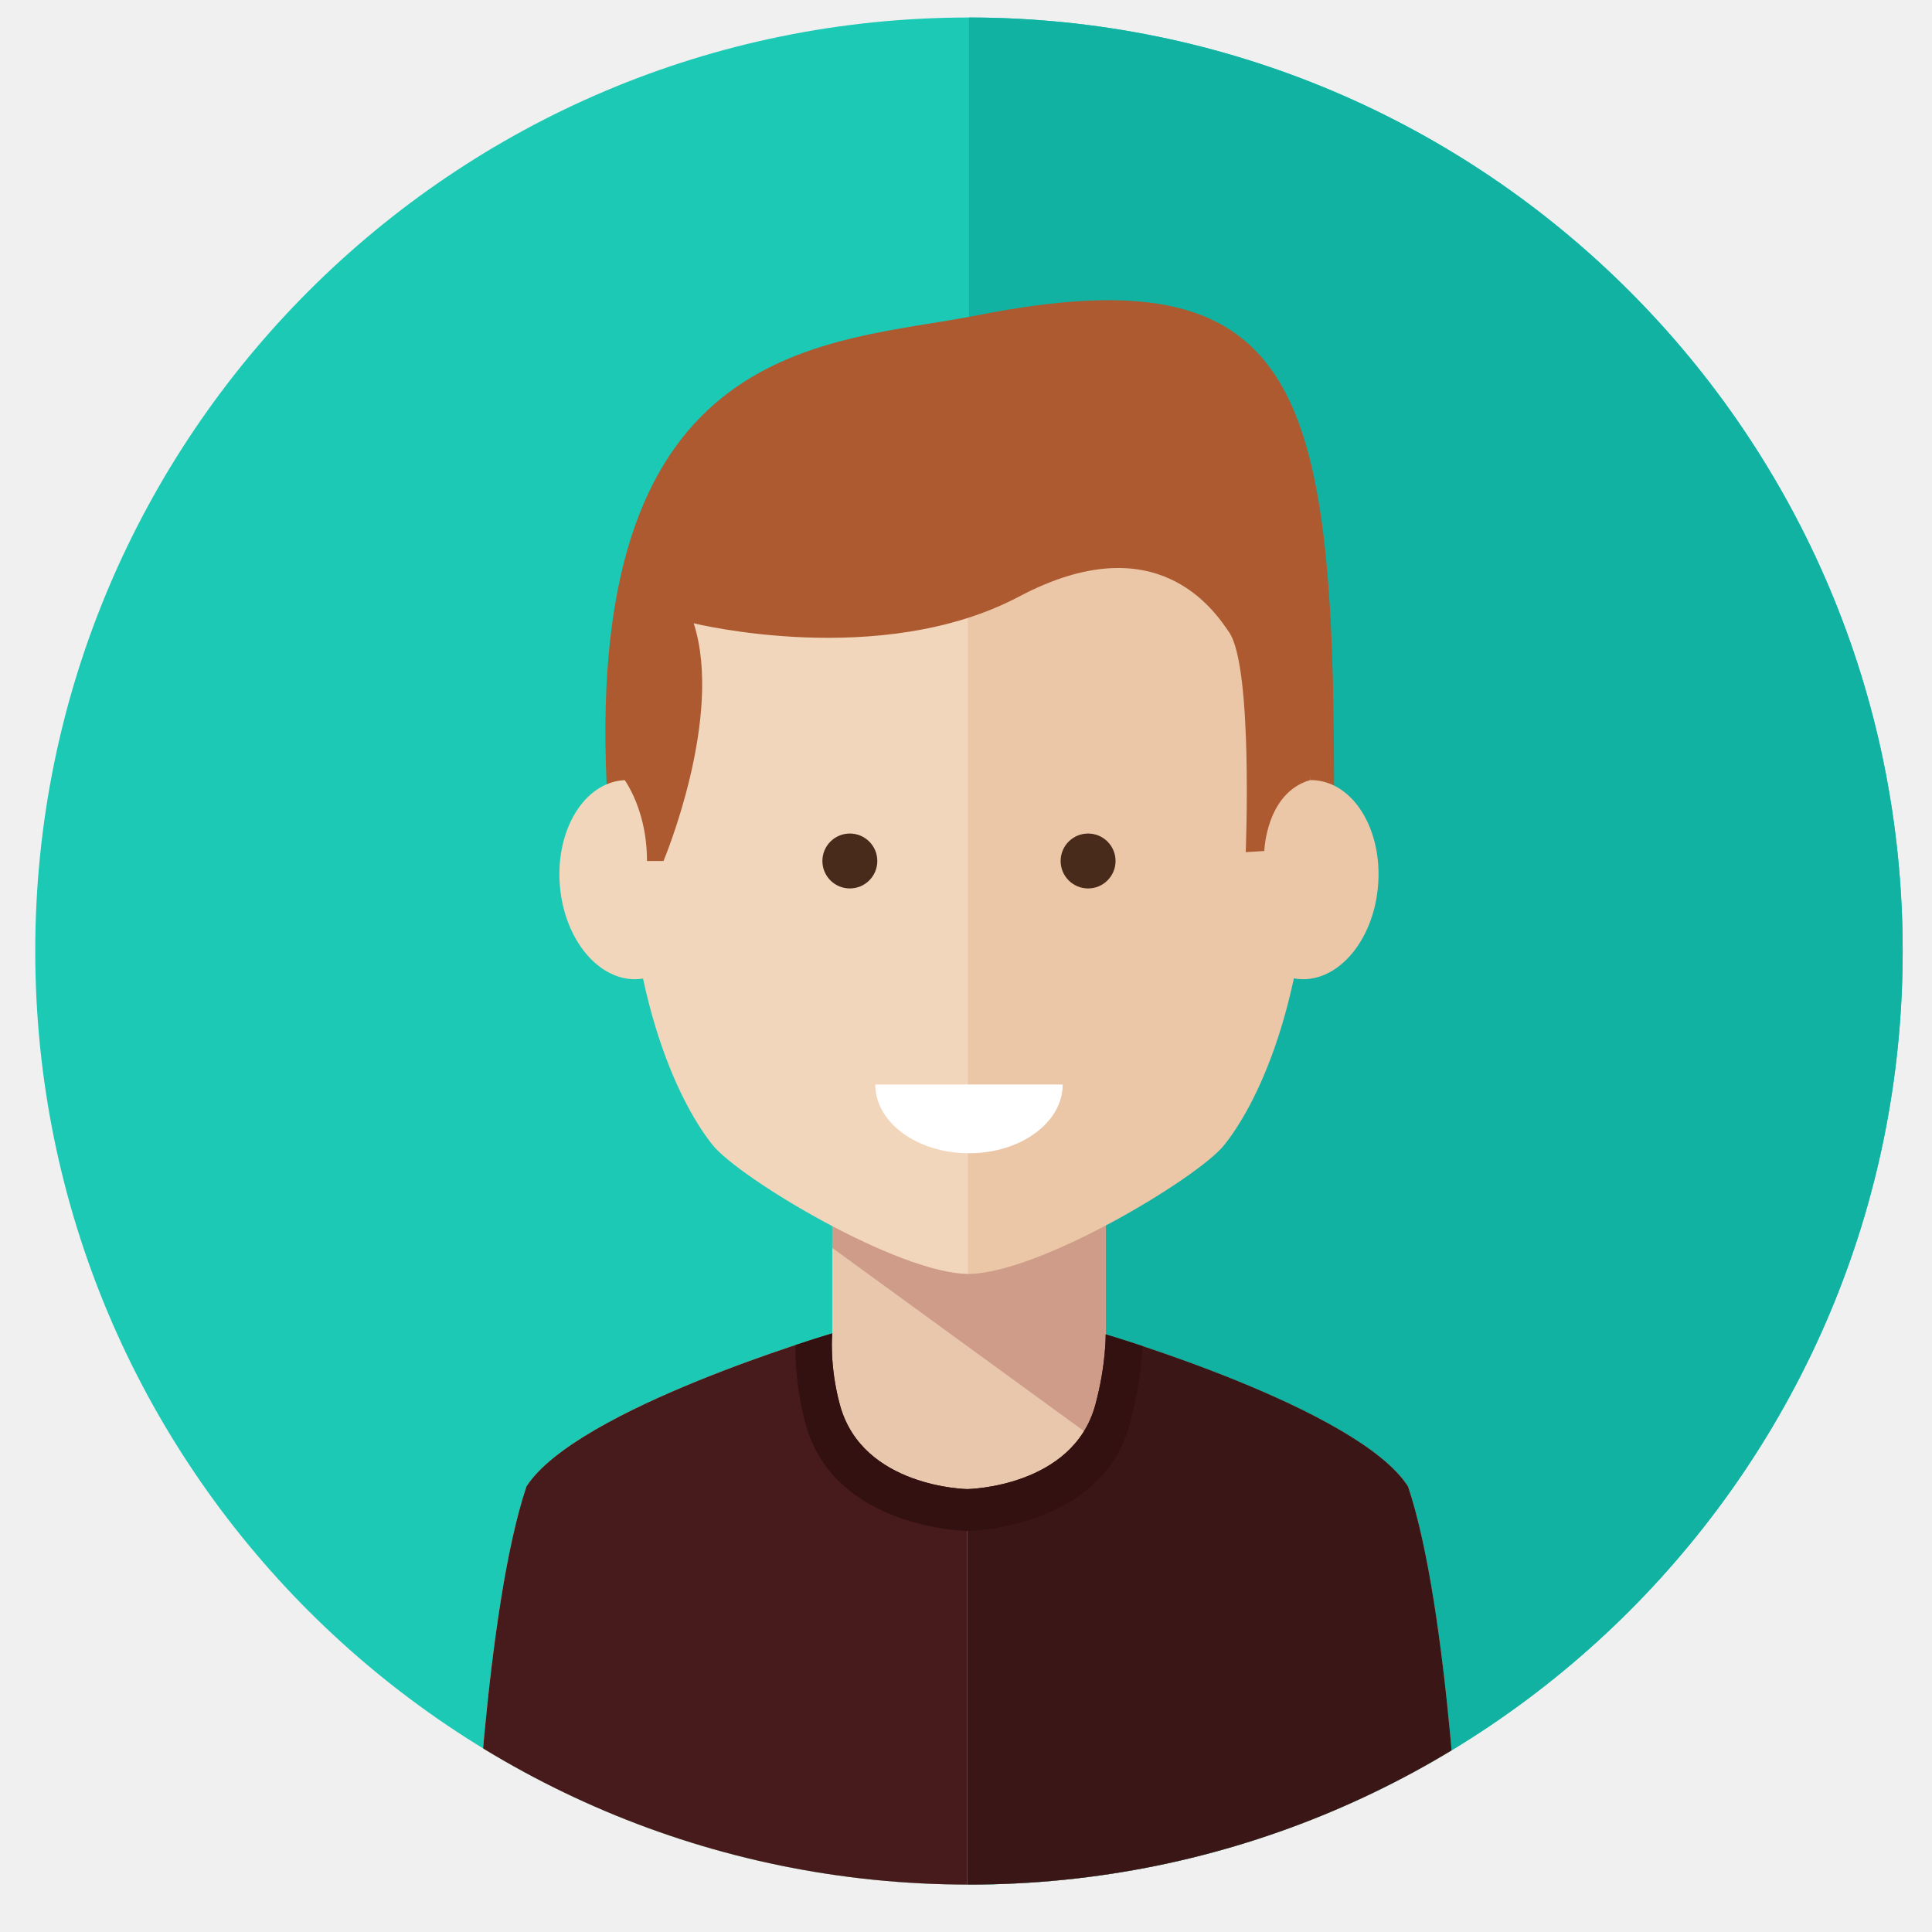
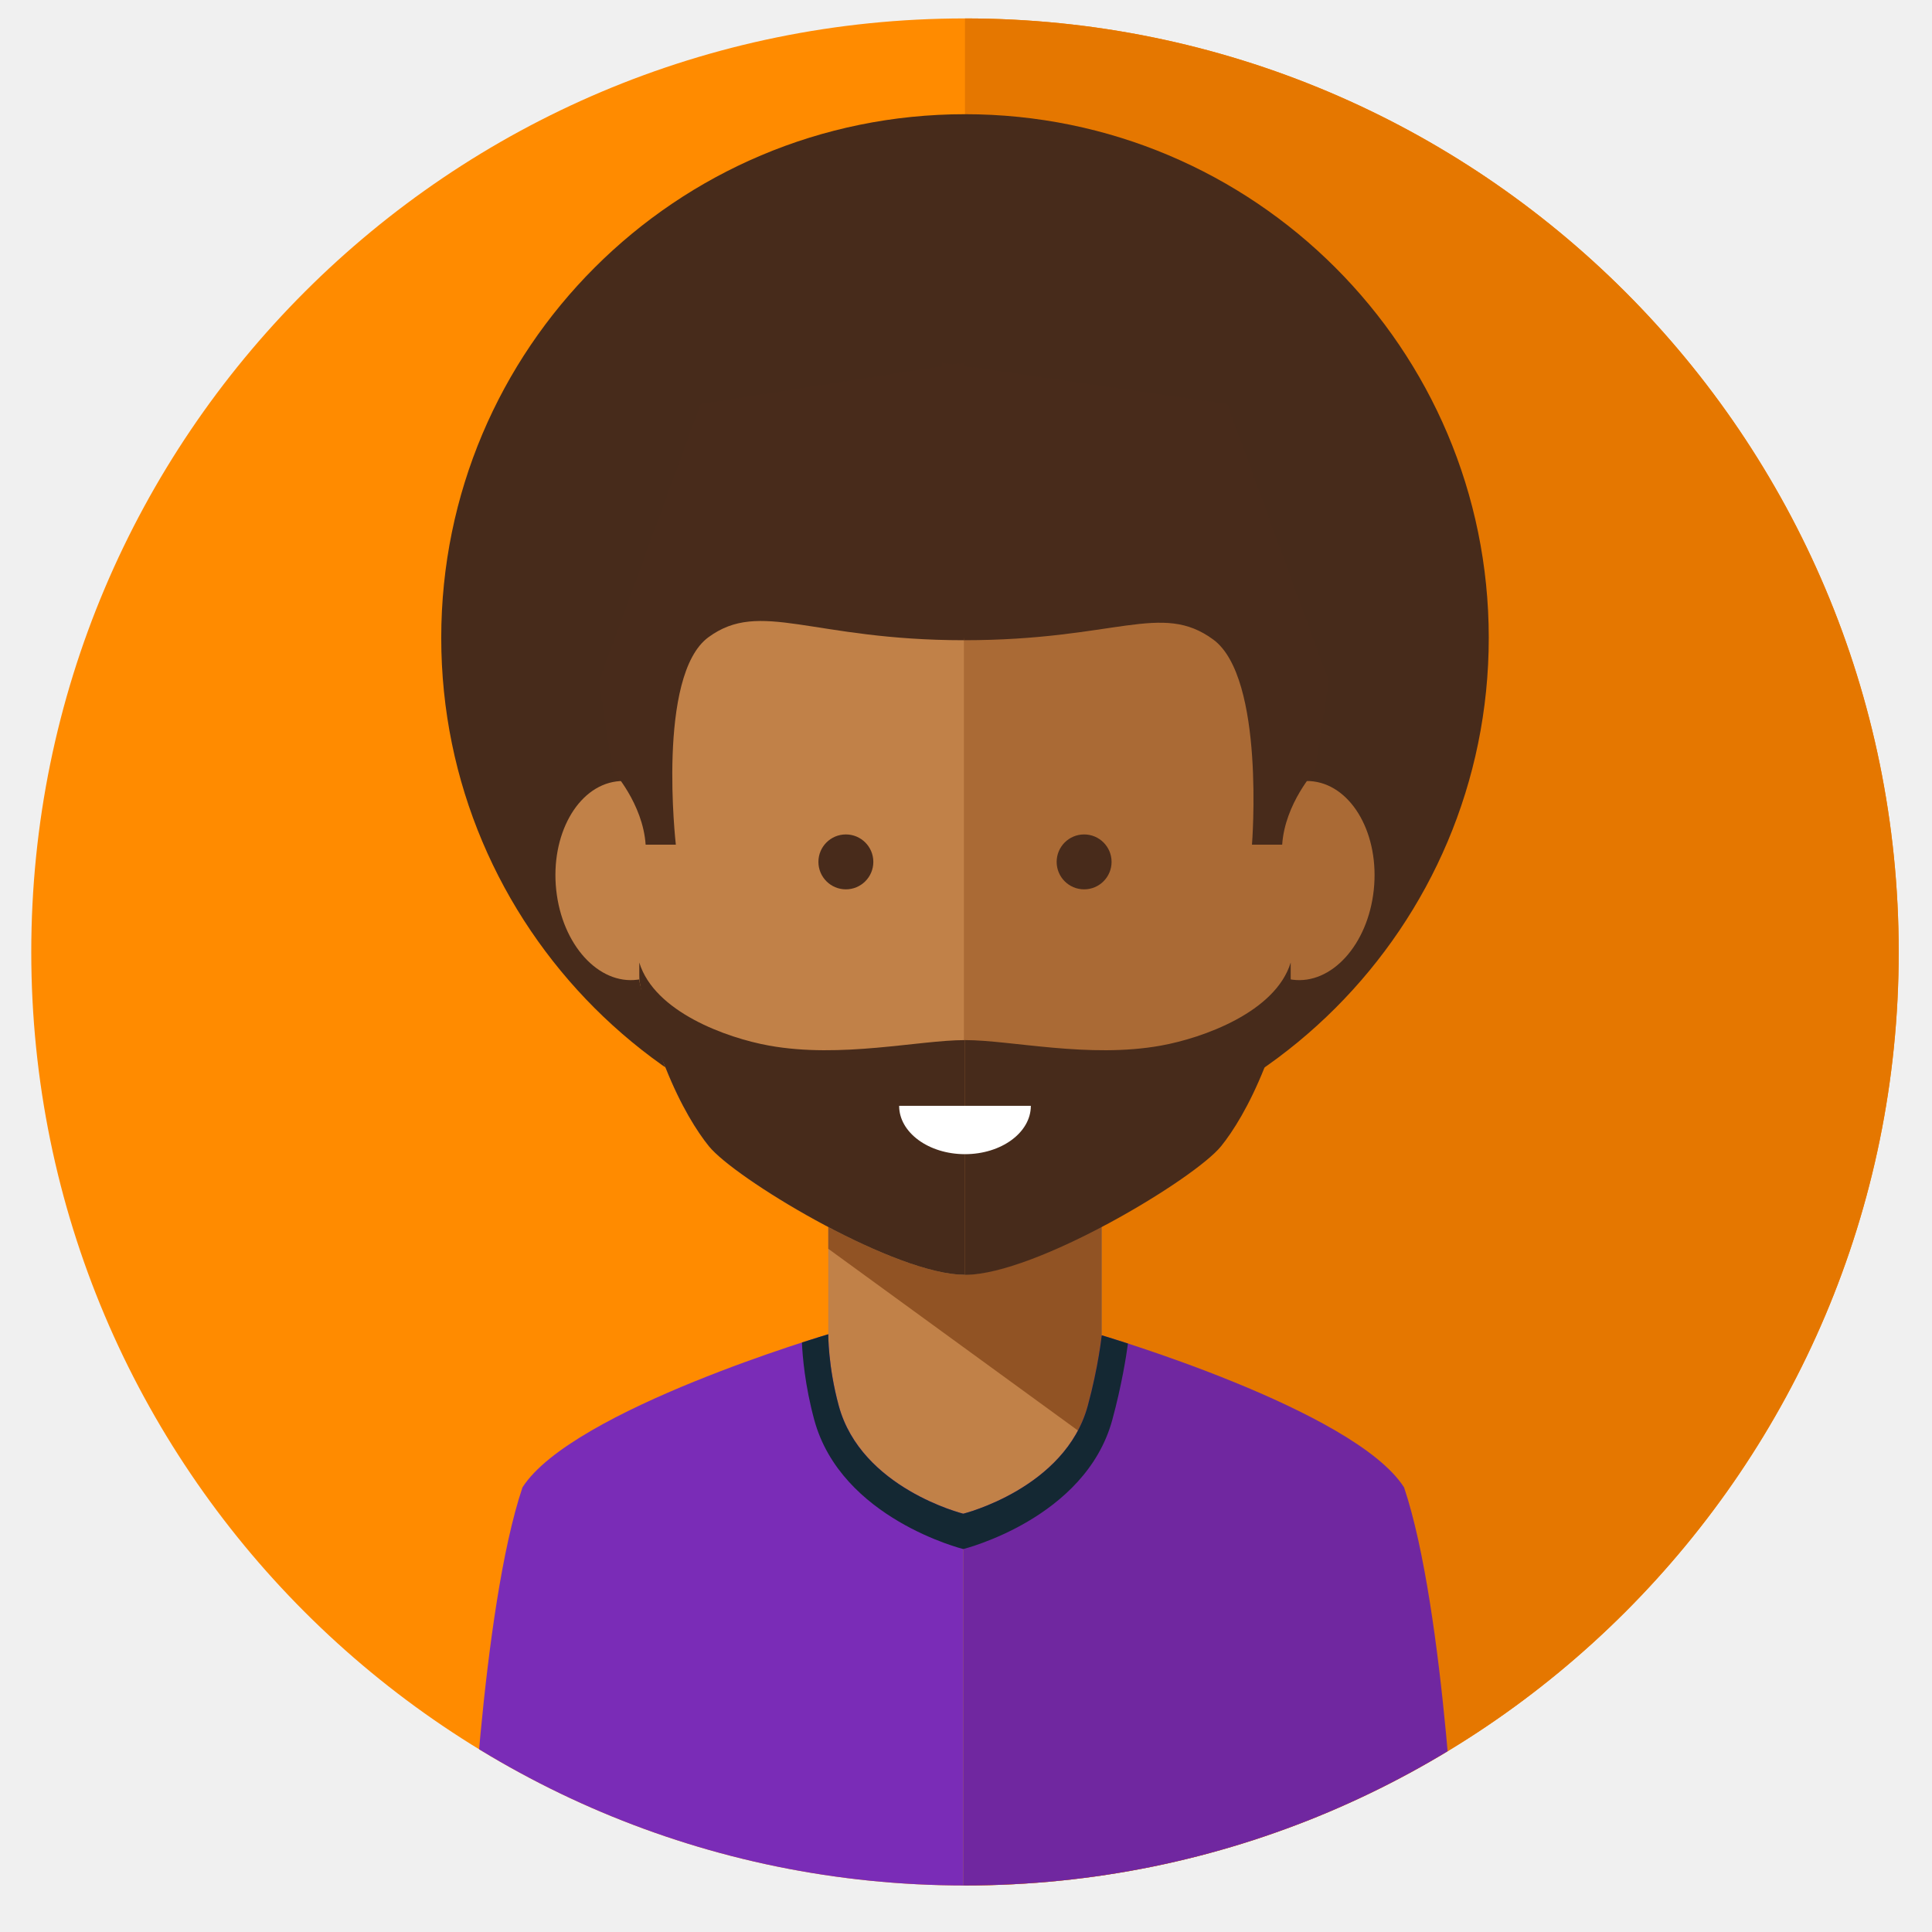
<svg xmlns="http://www.w3.org/2000/svg" xmlns:xlink="http://www.w3.org/1999/xlink" width="255px" height="255px" viewBox="0 0 255 255" version="1.1">
  <defs>
-     <path id="path-1" d="M246.956,124.309 C246.956,56.26 191.782,1.094 123.717,1.094 C55.657,1.094 0.481,56.26 0.481,124.309 C0.481,192.36 55.657,247.525 123.717,247.525 C191.782,247.525 246.956,192.36 246.956,124.309" />
+     <path id="path-1" d="M247.604,124.31 C247.604,56.259 192.43,1.096 124.366,1.096 C56.305,1.096 1.129,56.259 1.129,124.31 C1.129,192.359 56.305,247.525 124.366,247.525 C192.43,247.525 247.604,192.359 247.604,124.31" />
  </defs>
  <g id="Smartphone" stroke="none" stroke-width="1" fill="none" fill-rule="evenodd">
-     <g id="avatars_profile" transform="translate(-621, 0)">
-       <g id="img_profile_avatar_03" transform="translate(624, 0.881356)">
-         <path d="M248.131,124.645 C248.131,56.595 192.955,1.43 124.892,1.43 C56.83,1.43 1.653,56.595 1.653,124.645 C1.653,192.695 56.83,247.859 124.892,247.859 C192.955,247.859 248.131,192.695 248.131,124.645" id="Fill-86" fill="#1BC9B4" />
-         <path d="M248.131,124.645 C248.131,56.595 192.955,1.43 124.892,1.43 L124.892,247.859 C192.955,247.859 248.131,192.695 248.131,124.645" id="Fill-87" fill="#12B2A3" />
-         <g id="Group-105" transform="translate(1.173066, 0.334523)">
+     <g id="avatars_profile" transform="translate(-309, -2)">
+       <g id="img_profile_avatar_02" transform="translate(312, 3)">
+         <path d="M247.606,124.646 C247.606,56.596 192.43,1.432 124.367,1.432 C56.305,1.432 1.128,56.596 1.128,124.646 C1.128,192.696 56.305,247.859 124.367,247.859 C192.43,247.859 247.606,192.696 247.606,124.646" id="Fill-65" fill="#FF8B00" />
+         <path d="M247.606,124.646 C247.606,56.596 192.43,1.432 124.367,1.432 L124.367,247.859 C192.43,247.859 247.606,192.696 247.606,124.646" id="Fill-66" fill="#E57700" />
+         <g id="Group-85" transform="translate(0, 0.334523)">
          <mask id="mask-2" fill="white">
            <use xlink:href="#path-1" />
          </mask>
-           <g id="Clip-89" />
-           <path d="M141.766,196.493 L123.491,247.744 L105.674,196.493 L105.674,156.926 L141.766,156.926 L141.766,196.493" id="Fill-88" fill="#E9C7AC" mask="url(#mask-2)" />
-           <path d="M141.766,189.761 L105.674,163.487 L105.674,156.926 L141.766,156.926 L141.766,189.761" id="Fill-90" fill="#CE9C88" mask="url(#mask-2)" />
-           <path d="M123.491,247.744 L123.491,198.459 C123.491,198.459 110.026,195.12 107.06,184.216 C105.633,178.976 105.674,174.772 105.674,174.772 C105.674,174.772 71.884,184.712 65.312,194.981 C59.844,211.259 58.343,247.744 58.343,247.744 L123.491,247.744" id="Fill-91" fill="#E9C7AC" mask="url(#mask-2)" />
-           <path d="M123.491,247.744 L123.491,198.459 C123.491,198.459 137.728,195.357 140.697,184.454 C142.122,179.214 141.309,174.772 141.309,174.772 C141.309,174.772 175.099,184.712 181.671,194.981 C187.14,211.259 188.64,247.744 188.64,247.744 L123.491,247.744" id="Fill-92" fill="#CE9C88" mask="url(#mask-2)" />
-           <path d="M123.491,247.744 L123.491,195.326 C123.491,195.326 109.652,195.12 106.686,184.216 C105.259,178.976 105.674,174.772 105.674,174.772 C105.674,174.772 71.884,184.712 65.312,194.981 C59.844,211.259 58.343,247.744 58.343,247.744 L123.491,247.744" id="Fill-93" fill="#471B1B" mask="url(#mask-2)" />
-           <path d="M123.491,247.744 L123.491,195.326 C123.491,195.326 137.426,195.12 140.395,184.216 C141.821,178.976 141.766,174.909 141.766,174.909 C141.766,174.909 175.099,184.712 181.671,194.981 C187.14,211.259 188.64,247.744 188.64,247.744 L123.491,247.744" id="Fill-94" fill="#3A1616" mask="url(#mask-2)" />
-           <path d="M100.814,176.313 C100.785,178.362 100.938,182.257 102.165,186.759 C105.93,200.595 123.491,200.855 123.491,200.855 C123.491,200.855 141.173,200.595 144.944,186.759 C146.165,182.264 146.527,178.456 146.634,176.454 C143.666,175.468 141.766,174.909 141.766,174.909 C141.766,174.909 141.821,178.976 140.395,184.216 C137.426,195.12 123.491,195.326 123.491,195.326 C123.491,195.326 109.652,195.12 106.686,184.216 C105.259,178.976 105.674,174.772 105.674,174.772 C105.674,174.772 103.777,175.332 100.814,176.313" id="Fill-95" fill="#331111" mask="url(#mask-2)" />
-           <path d="M171.906,102.482 C171.906,49.339 167.037,32.065 124.809,40.4 C105.327,44.245 73.157,43.057 75.896,102.303 C77.185,130.17 94.926,133.676 123.719,133.676 C152.514,133.676 171.906,130.378 171.906,102.482" id="Fill-96" fill="#AD5A31" mask="url(#mask-2)" />
-           <path d="M123.719,50.469 C106.196,50.469 78.484,60.121 78.484,105.345 C78.484,131.457 86.088,145.219 89.918,149.951 C93.444,154.305 114.427,166.929 123.719,166.929 L123.719,50.469" id="Fill-97" fill="#F1D6BB" mask="url(#mask-2)" />
-           <path d="M69.766,116.13 C68.993,108.903 72.548,102.492 77.702,101.805 C82.861,101.121 87.666,106.424 88.439,113.65 C89.213,120.872 85.656,127.285 80.502,127.971 C75.345,128.655 70.54,123.352 69.766,116.13" id="Fill-98" fill="#F1D6BB" mask="url(#mask-2)" />
-           <path d="M123.577,50.469 C141.1,50.469 168.812,60.121 168.812,105.345 C168.812,131.457 161.207,145.219 157.377,149.951 C153.855,154.305 132.869,166.929 123.577,166.929 L123.577,50.469" id="Fill-99" fill="#EBC7A7" mask="url(#mask-2)" />
-           <path d="M177.672,116.13 C178.446,108.903 174.89,102.492 169.737,101.805 C164.578,101.121 159.773,106.424 158.999,113.65 C158.226,120.872 161.781,127.285 166.937,127.971 C172.094,128.655 176.899,123.352 177.672,116.13" id="Fill-100" fill="#EBC7A7" mask="url(#mask-2)" />
-           <path d="M123.719,151 C130.551,151 136.088,146.939 136.088,141.924 L111.351,141.924 C111.351,146.939 116.887,151 123.719,151" id="Fill-101" fill="#FFFFFF" mask="url(#mask-2)" />
-           <path d="M143.066,112.424 C143.066,114.426 141.444,116.048 139.441,116.048 C137.439,116.048 135.817,114.426 135.817,112.424 C135.817,110.422 137.439,108.8 139.441,108.8 C141.444,108.8 143.066,110.422 143.066,112.424" id="Fill-102" fill="#482B1B" mask="url(#mask-2)" />
-           <path d="M111.621,112.424 C111.621,114.426 109.999,116.048 107.996,116.048 C105.994,116.048 104.372,114.426 104.372,112.424 C104.372,110.422 105.994,108.8 107.996,108.8 C109.999,108.8 111.621,110.422 111.621,112.424" id="Fill-103" fill="#482B1B" mask="url(#mask-2)" />
-           <path d="M81.22,112.424 L83.402,112.424 C83.402,112.424 91.379,93.47 87.39,81.049 C87.39,81.049 112.085,87.183 130.338,77.52 C148.59,67.86 156.196,79.508 158.062,82.246 C161.229,86.892 160.247,111.258 160.247,111.258 L162.701,111.104 C162.701,111.104 162.921,103.435 168.751,101.747 C168.751,101.747 175.101,45.316 123.577,45.316 C72.052,45.316 77.727,100.983 77.727,100.983 C77.727,100.983 81.22,105.002 81.22,112.424" id="Fill-104" fill="#AD5A31" mask="url(#mask-2)" />
+           <g id="Clip-68" />
+           <path d="M142.414,196.493 L124.139,247.742 L106.322,196.493 L106.322,156.926 L142.414,156.926 L142.414,196.493" id="Fill-67" fill="#C18148" mask="url(#mask-2)" />
+           <path d="M142.414,189.763 L106.322,163.489 L106.322,156.926 L142.414,156.926 L142.414,189.763" id="Fill-69" fill="#915324" mask="url(#mask-2)" />
+           <path d="M124.139,247.742 L124.139,198.457 C124.139,198.457 110.674,195.122 107.708,184.219 C106.281,178.979 106.322,174.771 106.322,174.771 C106.322,174.771 72.532,184.714 65.96,194.981 C60.492,211.257 58.992,247.742 58.992,247.742 L124.139,247.742" id="Fill-70" fill="#7A2CB7" mask="url(#mask-2)" />
+           <path d="M124.139,247.742 L124.139,198.457 C124.139,198.457 137.602,195.122 140.572,184.219 C141.998,178.979 142.414,174.909 142.414,174.909 C142.414,174.909 175.747,184.714 182.319,194.981 C187.788,211.257 189.289,247.742 189.289,247.742 L124.139,247.742" id="Fill-71" fill="#7027A0" mask="url(#mask-2)" />
+           <path d="M102.843,175.861 C102.923,177.664 103.239,181.542 104.475,186.078 C108.024,199.127 124.139,203.121 124.139,203.121 C124.139,203.121 140.25,199.127 143.807,186.078 C145.039,181.543 145.638,177.751 145.877,175.994 C143.733,175.297 142.414,174.909 142.414,174.909 C142.414,174.909 141.998,178.979 140.572,184.219 C137.602,195.122 124.139,198.457 124.139,198.457 C124.139,198.457 110.674,195.122 107.708,184.219 C106.281,178.979 106.322,174.771 106.322,174.771 C106.322,174.771 104.998,175.162 102.843,175.861" id="Fill-72" fill="#142833" mask="url(#mask-2)" />
+           <path d="M193.498,82.856 C193.498,44.682 162.545,13.739 124.367,13.739 C86.189,13.739 55.238,44.682 55.238,82.856 C55.238,121.027 86.189,151.97 124.367,151.97 C162.545,151.97 193.498,121.027 193.498,82.856" id="Fill-73" fill="#472B1B" mask="url(#mask-2)" />
+           <path d="M124.367,50.471 C106.844,50.471 79.132,60.121 79.132,105.347 C79.132,131.458 86.737,145.218 90.566,149.952 C94.092,154.304 115.075,166.929 124.367,166.929 L124.367,50.471" id="Fill-74" fill="#C18148" mask="url(#mask-2)" />
+           <path d="M70.414,116.129 C69.641,108.904 73.196,102.491 78.35,101.805 C83.509,101.121 88.314,106.424 89.087,113.649 C89.861,120.873 86.305,127.283 81.15,127.971 C75.993,128.656 71.188,123.354 70.414,116.129" id="Fill-75" fill="#C18148" mask="url(#mask-2)" />
+           <path d="M124.225,50.471 C141.748,50.471 169.46,60.121 169.46,105.347 C169.46,131.458 161.855,145.218 158.025,149.952 C154.503,154.304 133.517,166.929 124.225,166.929 L124.225,50.471" id="Fill-76" fill="#AA6A35" mask="url(#mask-2)" />
+           <path d="M178.32,116.129 C179.093,108.904 175.538,102.491 170.385,101.805 C165.226,101.121 160.421,106.424 159.647,113.649 C158.874,120.873 162.429,127.283 167.585,127.971 C172.742,128.656 177.547,123.354 178.32,116.129" id="Fill-77" fill="#AA6A35" mask="url(#mask-2)" />
+           <path d="M98.505,136.671 C92.902,135.658 83.373,132.231 81.379,125.708 L81.379,127.346 C81.391,127.592 81.388,127.837 81.395,128.082 C81.842,130.149 81.753,132.186 82.28,133.963 C82.903,136.065 84.156,137.851 84.837,139.563 C86.861,144.647 89.019,148.042 90.566,149.952 C93.977,154.165 113.748,166.127 123.439,166.889 C123.768,166.907 124.078,166.92 124.367,166.923 L124.367,135.946 C118.26,135.946 108.021,138.392 98.505,136.671" id="Fill-78" fill="#472B1B" mask="url(#mask-2)" />
+           <path d="M158.168,149.952 C159.715,148.042 161.874,144.645 163.9,139.562 C164.625,137.741 165.767,135.759 166.424,133.496 C166.912,131.811 167.761,129.872 167.356,128.01 L167.356,125.708 C165.363,132.231 155.832,135.658 150.229,136.671 C140.714,138.392 130.474,135.946 124.367,135.946 L124.367,166.929 C133.661,166.929 154.645,154.305 158.168,149.952" id="Fill-79" fill="#472B1B" mask="url(#mask-2)" />
+           <path d="M124.367,151.002 C129.168,151.002 133.058,148.146 133.058,144.624 L115.676,144.624 C115.676,148.146 119.568,151.002 124.367,151.002" id="Fill-80" fill="#FFFFFF" mask="url(#mask-2)" />
+           <path d="M143.714,112.424 C143.714,114.424 142.092,116.048 140.09,116.048 C138.087,116.048 136.465,114.424 136.465,112.424 C136.465,110.423 138.087,108.8 140.09,108.8 C142.092,108.8 143.714,110.423 143.714,112.424" id="Fill-81" fill="#482B1B" mask="url(#mask-2)" />
+           <path d="M112.269,112.424 C112.269,114.424 110.645,116.048 108.644,116.048 C106.642,116.048 105.02,114.424 105.02,112.424 C105.02,110.423 106.642,108.8 108.644,108.8 C110.645,108.8 112.269,110.423 112.269,112.424" id="Fill-82" fill="#482B1B" mask="url(#mask-2)" />
+           <path d="M170.582,100.367 C170.582,100.367 166.595,104.716 166.232,110.152 L162.245,110.152 C162.245,110.152 164,88.118 157.133,83.076 C150.265,78.033 144.303,83.166 124.225,83.166 L121.325,46.55 L158.983,51.986 L172.394,88.589 L170.582,100.367" id="Fill-83" fill="#482B1B" mask="url(#mask-2)" />
+           <path d="M77.866,100.367 C77.866,100.367 81.853,104.716 82.216,110.152 L86.203,110.152 C86.203,110.152 83.638,87.814 90.505,82.772 C97.373,77.729 104.145,83.166 124.225,83.166 L124.225,46.55 L89.465,51.986 L76.054,88.589 L77.866,100.367" id="Fill-84" fill="#482B1B" mask="url(#mask-2)" />
        </g>
      </g>
    </g>
  </g>
</svg>
